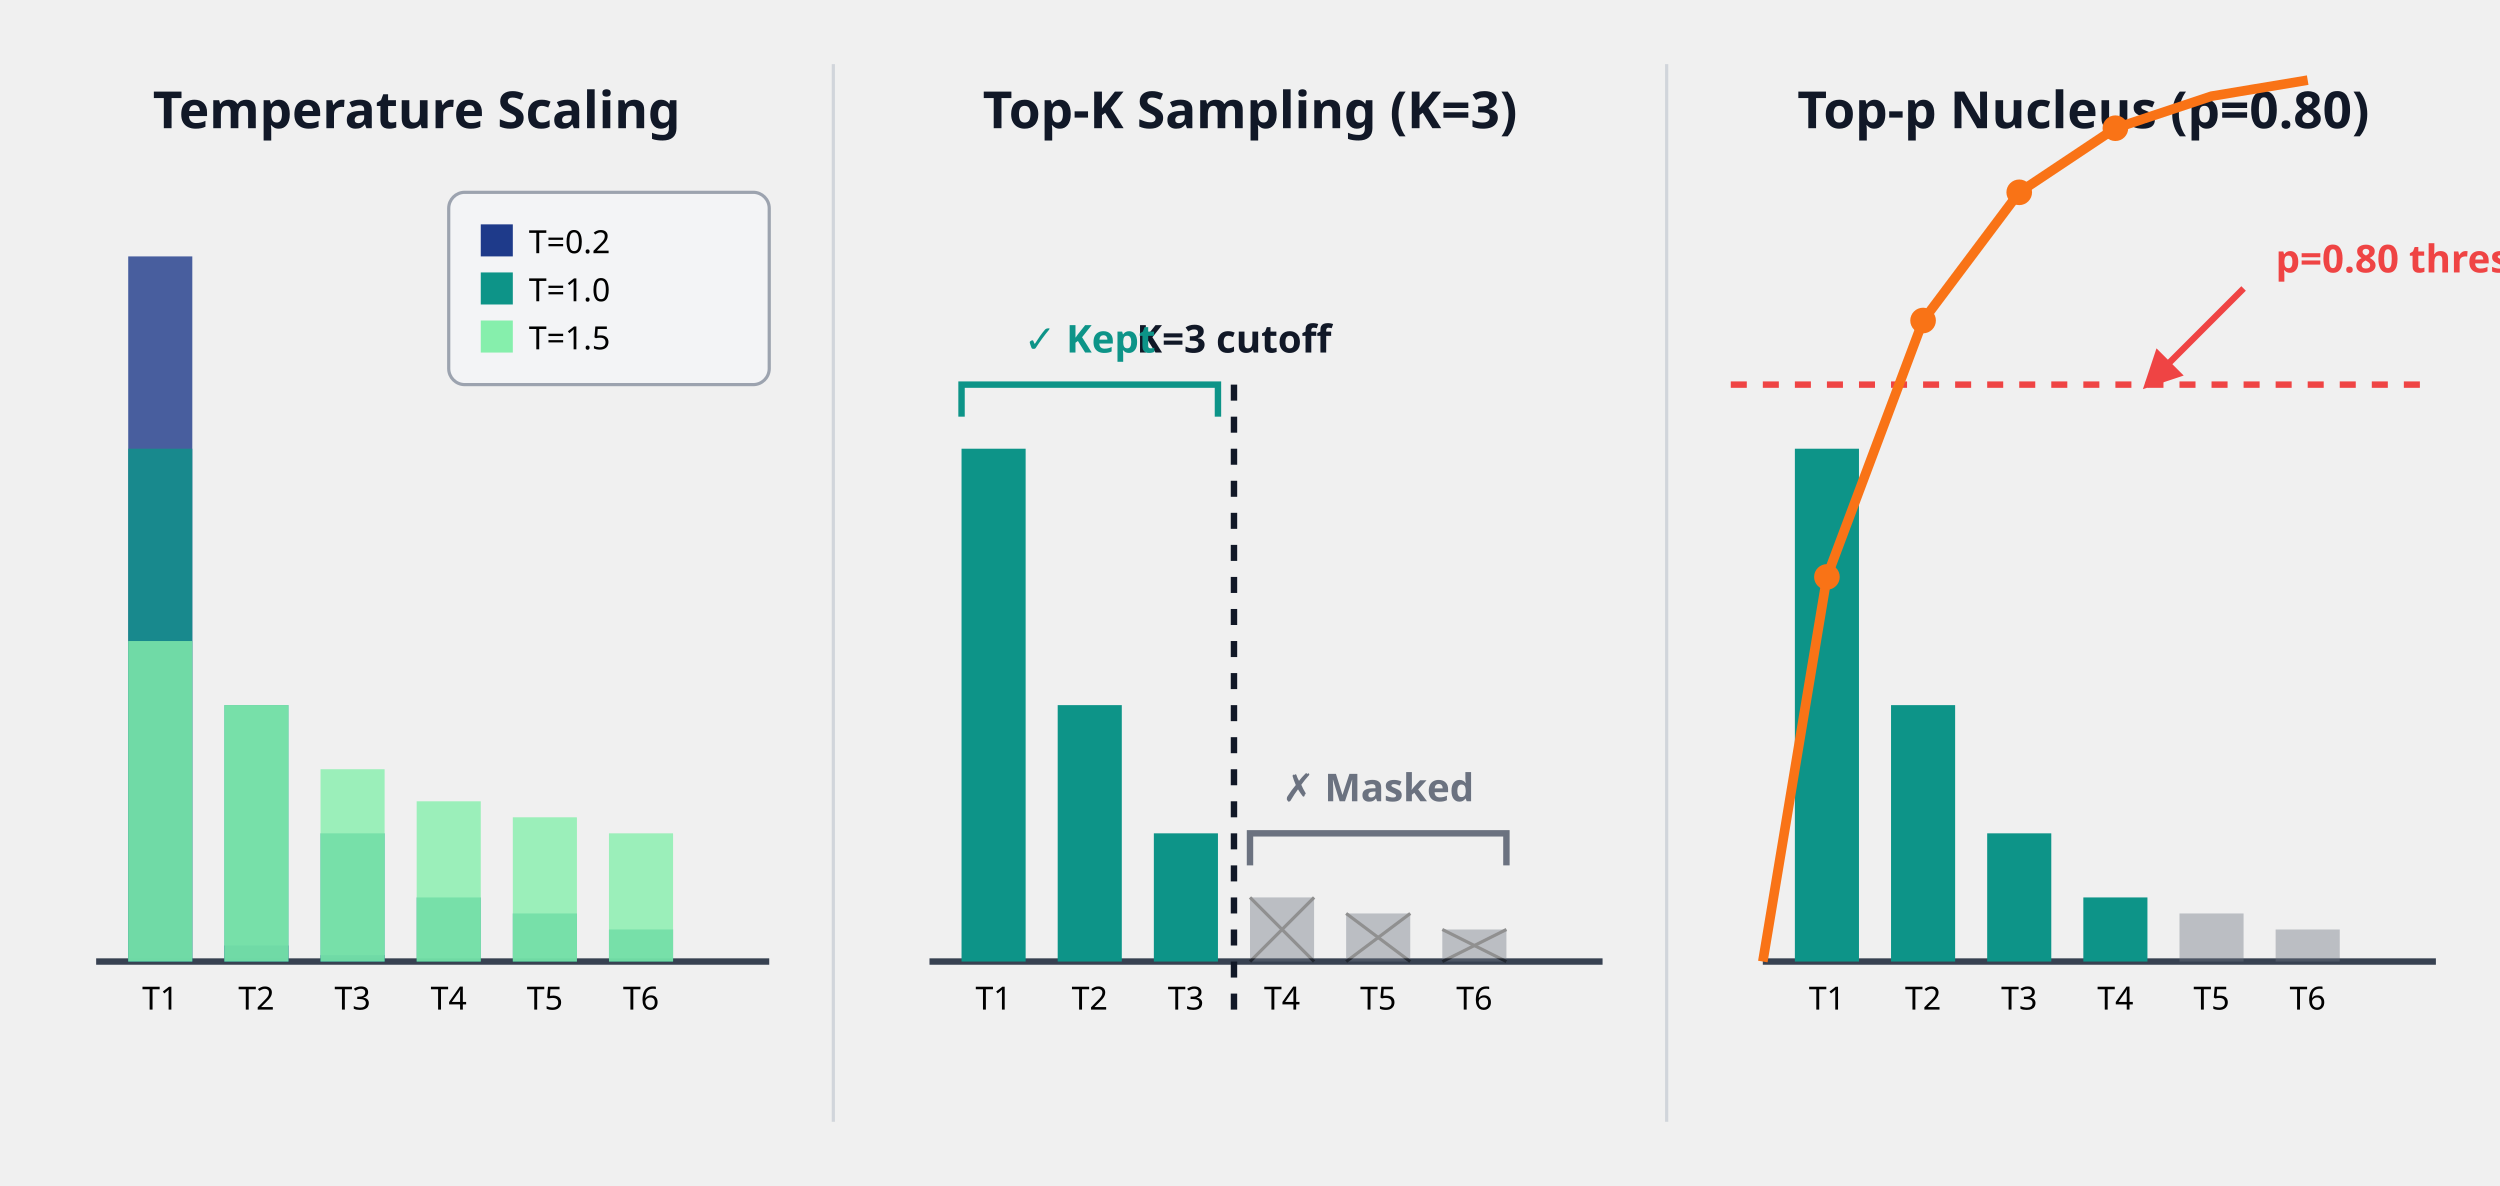
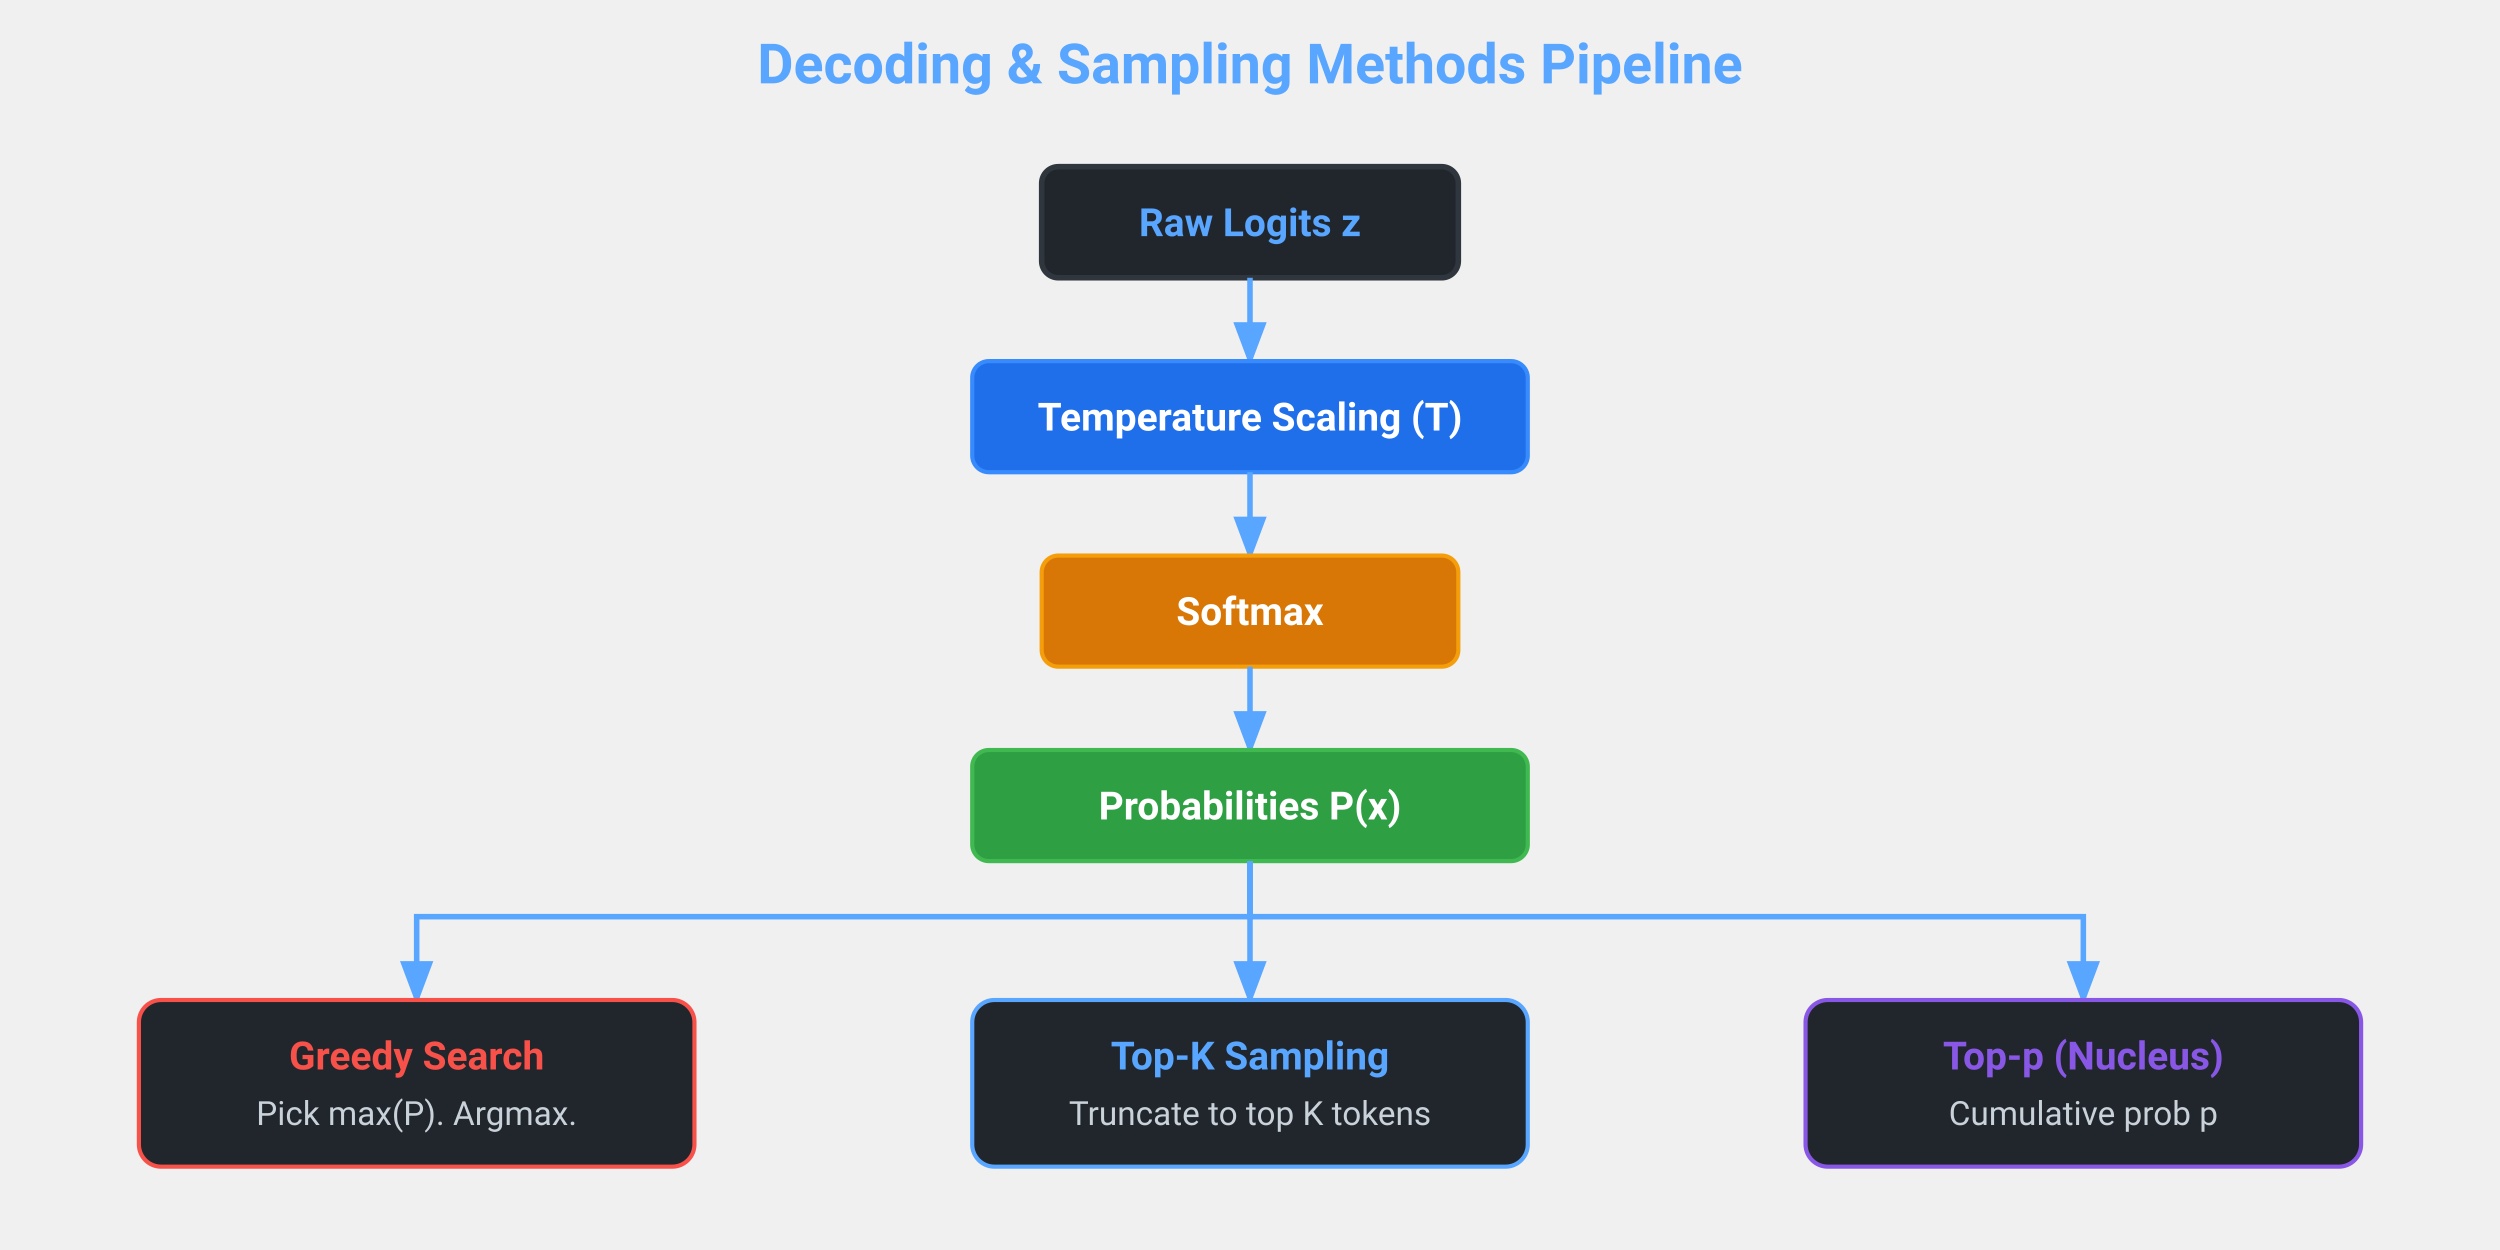
- <svg xmlns="http://www.w3.org/2000/svg" viewBox="0 0 780 370" width="780" height="370" style="background-color: white; font-family: sans-serif;">
-   <line x1="260" y1="20" x2="260" y2="350" stroke="#D1D5DB" stroke-width="1" />
-   <line x1="520" y1="20" x2="520" y2="350" stroke="#D1D5DB" stroke-width="1" />
-   <text x="130" y="40" font-size="16" font-weight="bold" text-anchor="middle" fill="#111827">Temperature Scaling</text>
-   <line x1="30" y1="300" x2="240" y2="300" stroke="#374151" stroke-width="2" />
-   <text x="50" y="315" font-size="10" text-anchor="middle">T1</text>
-   <text x="80" y="315" font-size="10" text-anchor="middle">T2</text>
-   <text x="110" y="315" font-size="10" text-anchor="middle">T3</text>
-   <text x="140" y="315" font-size="10" text-anchor="middle">T4</text>
-   <text x="170" y="315" font-size="10" text-anchor="middle">T5</text>
-   <text x="200" y="315" font-size="10" text-anchor="middle">T6</text>
-   <rect x="40" y="80" width="20" height="220" fill="#1E3A8A" opacity="0.8" />
-   <rect x="70" y="295" width="20" height="5" fill="#1E3A8A" opacity="0.8" />
-   <rect x="100" y="298" width="20" height="2" fill="#1E3A8A" opacity="0.8" />
-   <rect x="40" y="140" width="20" height="160" fill="#0D9488" opacity="0.8" />
-   <rect x="70" y="220" width="20" height="80" fill="#0D9488" opacity="0.8" />
-   <rect x="100" y="260" width="20" height="40" fill="#0D9488" opacity="0.8" />
-   <rect x="130" y="280" width="20" height="20" fill="#0D9488" opacity="0.8" />
-   <rect x="160" y="285" width="20" height="15" fill="#0D9488" opacity="0.8" />
-   <rect x="190" y="290" width="20" height="10" fill="#0D9488" opacity="0.8" />
-   <rect x="40" y="200" width="20" height="100" fill="#86EFAC" opacity="0.8" />
-   <rect x="70" y="220" width="20" height="80" fill="#86EFAC" opacity="0.8" />
-   <rect x="100" y="240" width="20" height="60" fill="#86EFAC" opacity="0.8" />
-   <rect x="130" y="250" width="20" height="50" fill="#86EFAC" opacity="0.8" />
-   <rect x="160" y="255" width="20" height="45" fill="#86EFAC" opacity="0.8" />
-   <rect x="190" y="260" width="20" height="40" fill="#86EFAC" opacity="0.8" />
-   <rect x="140" y="60" width="100" height="60" rx="5" fill="#F3F4F6" stroke="#9CA3AF" stroke-width="1" />
-   <rect x="150" y="70" width="10" height="10" fill="#1E3A8A" />
-   <text x="165" y="79" font-size="10">T=0.2</text>
-   <rect x="150" y="85" width="10" height="10" fill="#0D9488" />
-   <text x="165" y="94" font-size="10">T=1.0</text>
-   <rect x="150" y="100" width="10" height="10" fill="#86EFAC" />
-   <text x="165" y="109" font-size="10">T=1.5</text>
-   <text x="390" y="40" font-size="16" font-weight="bold" text-anchor="middle" fill="#111827">Top-K Sampling (K=3)</text>
-   <line x1="290" y1="300" x2="500" y2="300" stroke="#374151" stroke-width="2" />
-   <text x="310" y="315" font-size="10" text-anchor="middle">T1</text>
-   <text x="340" y="315" font-size="10" text-anchor="middle">T2</text>
-   <text x="370" y="315" font-size="10" text-anchor="middle">T3</text>
-   <text x="400" y="315" font-size="10" text-anchor="middle">T4</text>
-   <text x="430" y="315" font-size="10" text-anchor="middle">T5</text>
-   <text x="460" y="315" font-size="10" text-anchor="middle">T6</text>
-   <rect x="300" y="140" width="20" height="160" fill="#0D9488" />
-   <rect x="330" y="220" width="20" height="80" fill="#0D9488" />
-   <rect x="360" y="260" width="20" height="40" fill="#0D9488" />
-   <g opacity="0.4">
-     <rect x="390" y="280" width="20" height="20" fill="#6B7280" />
-     <line x1="390" y1="280" x2="410" y2="300" stroke="#000" stroke-width="1" />
-     <line x1="410" y1="280" x2="390" y2="300" stroke="#000" stroke-width="1" />
-     <rect x="420" y="285" width="20" height="15" fill="#6B7280" />
-     <line x1="420" y1="285" x2="440" y2="300" stroke="#000" stroke-width="1" />
-     <line x1="440" y1="285" x2="420" y2="300" stroke="#000" stroke-width="1" />
-     <rect x="450" y="290" width="20" height="10" fill="#6B7280" />
-     <line x1="450" y1="290" x2="470" y2="300" stroke="#000" stroke-width="1" />
-     <line x1="470" y1="290" x2="450" y2="300" stroke="#000" stroke-width="1" />
-   </g>
-   <line x1="385" y1="120" x2="385" y2="320" stroke="#111827" stroke-width="2" stroke-dasharray="5,5" />
-   <text x="385" y="110" font-size="12" font-weight="bold" text-anchor="middle" fill="#111827">K=3 cutoff</text>
-   <path d="M 300 130 L 300 120 L 380 120 L 380 130" fill="none" stroke="#0D9488" stroke-width="2" />
-   <text x="340" y="110" font-size="12" font-weight="bold" text-anchor="middle" fill="#0D9488">✓ Kept</text>
-   <path d="M 390 270 L 390 260 L 470 260 L 470 270" fill="none" stroke="#6B7280" stroke-width="2" />
-   <text x="430" y="250" font-size="12" font-weight="bold" text-anchor="middle" fill="#6B7280">✗ Masked</text>
-   <text x="650" y="40" font-size="16" font-weight="bold" text-anchor="middle" fill="#111827">Top-p Nucleus (p=0.80)</text>
-   <line x1="550" y1="300" x2="760" y2="300" stroke="#374151" stroke-width="2" />
-   <text x="570" y="315" font-size="10" text-anchor="middle">T1</text>
-   <text x="600" y="315" font-size="10" text-anchor="middle">T2</text>
-   <text x="630" y="315" font-size="10" text-anchor="middle">T3</text>
-   <text x="660" y="315" font-size="10" text-anchor="middle">T4</text>
-   <text x="690" y="315" font-size="10" text-anchor="middle">T5</text>
-   <text x="720" y="315" font-size="10" text-anchor="middle">T6</text>
-   <rect x="560" y="140" width="20" height="160" fill="#0D9488" />
-   <rect x="590" y="220" width="20" height="80" fill="#0D9488" />
-   <rect x="620" y="260" width="20" height="40" fill="#0D9488" />
-   <rect x="650" y="280" width="20" height="20" fill="#0D9488" />
-   <g opacity="0.4">
-     <rect x="680" y="285" width="20" height="15" fill="#6B7280" />
-     <rect x="710" y="290" width="20" height="10" fill="#6B7280" />
-   </g>
-   <line x1="540" y1="120" x2="760" y2="120" stroke="#EF4444" stroke-width="2" stroke-dasharray="5,5" />
+ <svg xmlns="http://www.w3.org/2000/svg" viewBox="0 0 900 450" width="100%" height="100%" style="background-color: #0d1117; font-family: -apple-system, BlinkMacSystemFont, 'Segoe UI', Roboto, Helvetica, Arial, sans-serif;">
+   <style>
+     .title { font-size: 20px; font-weight: bold; fill: #58a6ff; text-anchor: middle; }
+     .box-title { font-size: 14px; font-weight: bold; fill: #ffffff; text-anchor: middle; }
+     .box-text { font-size: 12px; fill: #c9d1d9; text-anchor: middle; }
+     .arrow { stroke: #58a6ff; stroke-width: 2; marker-end: url(#arrowhead); fill: none; }
+   </style>
  <defs>
-     <marker id="arrow_red" markerWidth="6" markerHeight="6" refX="5" refY="3" orient="auto">
-       <path d="M0,0 L6,3 L0,6 Z" fill="#EF4444" />
+     <marker id="arrowhead" markerWidth="8" markerHeight="6" refX="7" refY="3" orient="auto">
+       <polygon points="0 0, 8 3, 0 6" fill="#58a6ff" />
    </marker>
  </defs>
-   <line x1="700" y1="90" x2="670" y2="120" stroke="#EF4444" stroke-width="2" marker-end="url(#arrow_red)" />
-   <text x="710" y="85" font-size="12" font-weight="bold" fill="#EF4444">p=0.80 threshold</text>
-   <polyline points="550,300 570,180 600,100 630,60 660,40 690,30 720,25" fill="none" stroke="#F97316" stroke-width="3" />
-   <circle cx="570" cy="180" r="4" fill="#F97316" />
-   <circle cx="600" cy="100" r="4" fill="#F97316" />
-   <circle cx="630" cy="60" r="4" fill="#F97316" />
-   <circle cx="660" cy="40" r="4" fill="#F97316" />
+   <text x="450" y="30" class="title">Decoding &amp; Sampling Methods Pipeline</text>
+   <rect x="375" y="60" width="150" height="40" rx="6" fill="#21262d" stroke="#30363d" stroke-width="2" />
+   <text x="450" y="85" class="box-title" style="fill:#58a6ff;">Raw Logits z</text>
+   <line x1="450" y1="100" x2="450" y2="130" class="arrow" />
+   <rect x="350" y="130" width="200" height="40" rx="6" fill="#1f6feb" stroke="#388bfd" stroke-width="1.5" />
+   <text x="450" y="155" class="box-title">Temperature Scaling (T)</text>
+   <line x1="450" y1="170" x2="450" y2="200" class="arrow" />
+   <rect x="375" y="200" width="150" height="40" rx="6" fill="#d97706" stroke="#f59e0b" stroke-width="1.5" />
+   <text x="450" y="225" class="box-title">Softmax</text>
+   <line x1="450" y1="240" x2="450" y2="270" class="arrow" />
+   <rect x="350" y="270" width="200" height="40" rx="6" fill="#2ea043" stroke="#3fb950" stroke-width="1.5" />
+   <text x="450" y="295" class="box-title">Probabilities P(x)</text>
+   <path d="M 450 310 L 450 330 L 150 330 L 150 360" class="arrow" />
+   <path d="M 450 310 L 450 360" class="arrow" />
+   <path d="M 450 310 L 450 330 L 750 330 L 750 360" class="arrow" />
+   <rect x="50" y="360" width="200" height="60" rx="8" fill="#21262d" stroke="#f85149" stroke-width="1.5" />
+   <text x="150" y="385" class="box-title" style="fill:#f85149;">Greedy Search</text>
+   <text x="150" y="405" class="box-text">Pick max(P). Argmax.</text>
+   <rect x="350" y="360" width="200" height="60" rx="8" fill="#21262d" stroke="#58a6ff" stroke-width="1.5" />
+   <text x="450" y="385" class="box-title" style="fill:#58a6ff;">Top-K Sampling</text>
+   <text x="450" y="405" class="box-text">Truncate to top K tokens</text>
+   <rect x="650" y="360" width="200" height="60" rx="8" fill="#21262d" stroke="#8957e5" stroke-width="1.5" />
+   <text x="750" y="385" class="box-title" style="fill:#8957e5;">Top-p (Nucleus)</text>
+   <text x="750" y="405" class="box-text">Cumulative prob p</text>
</svg>
